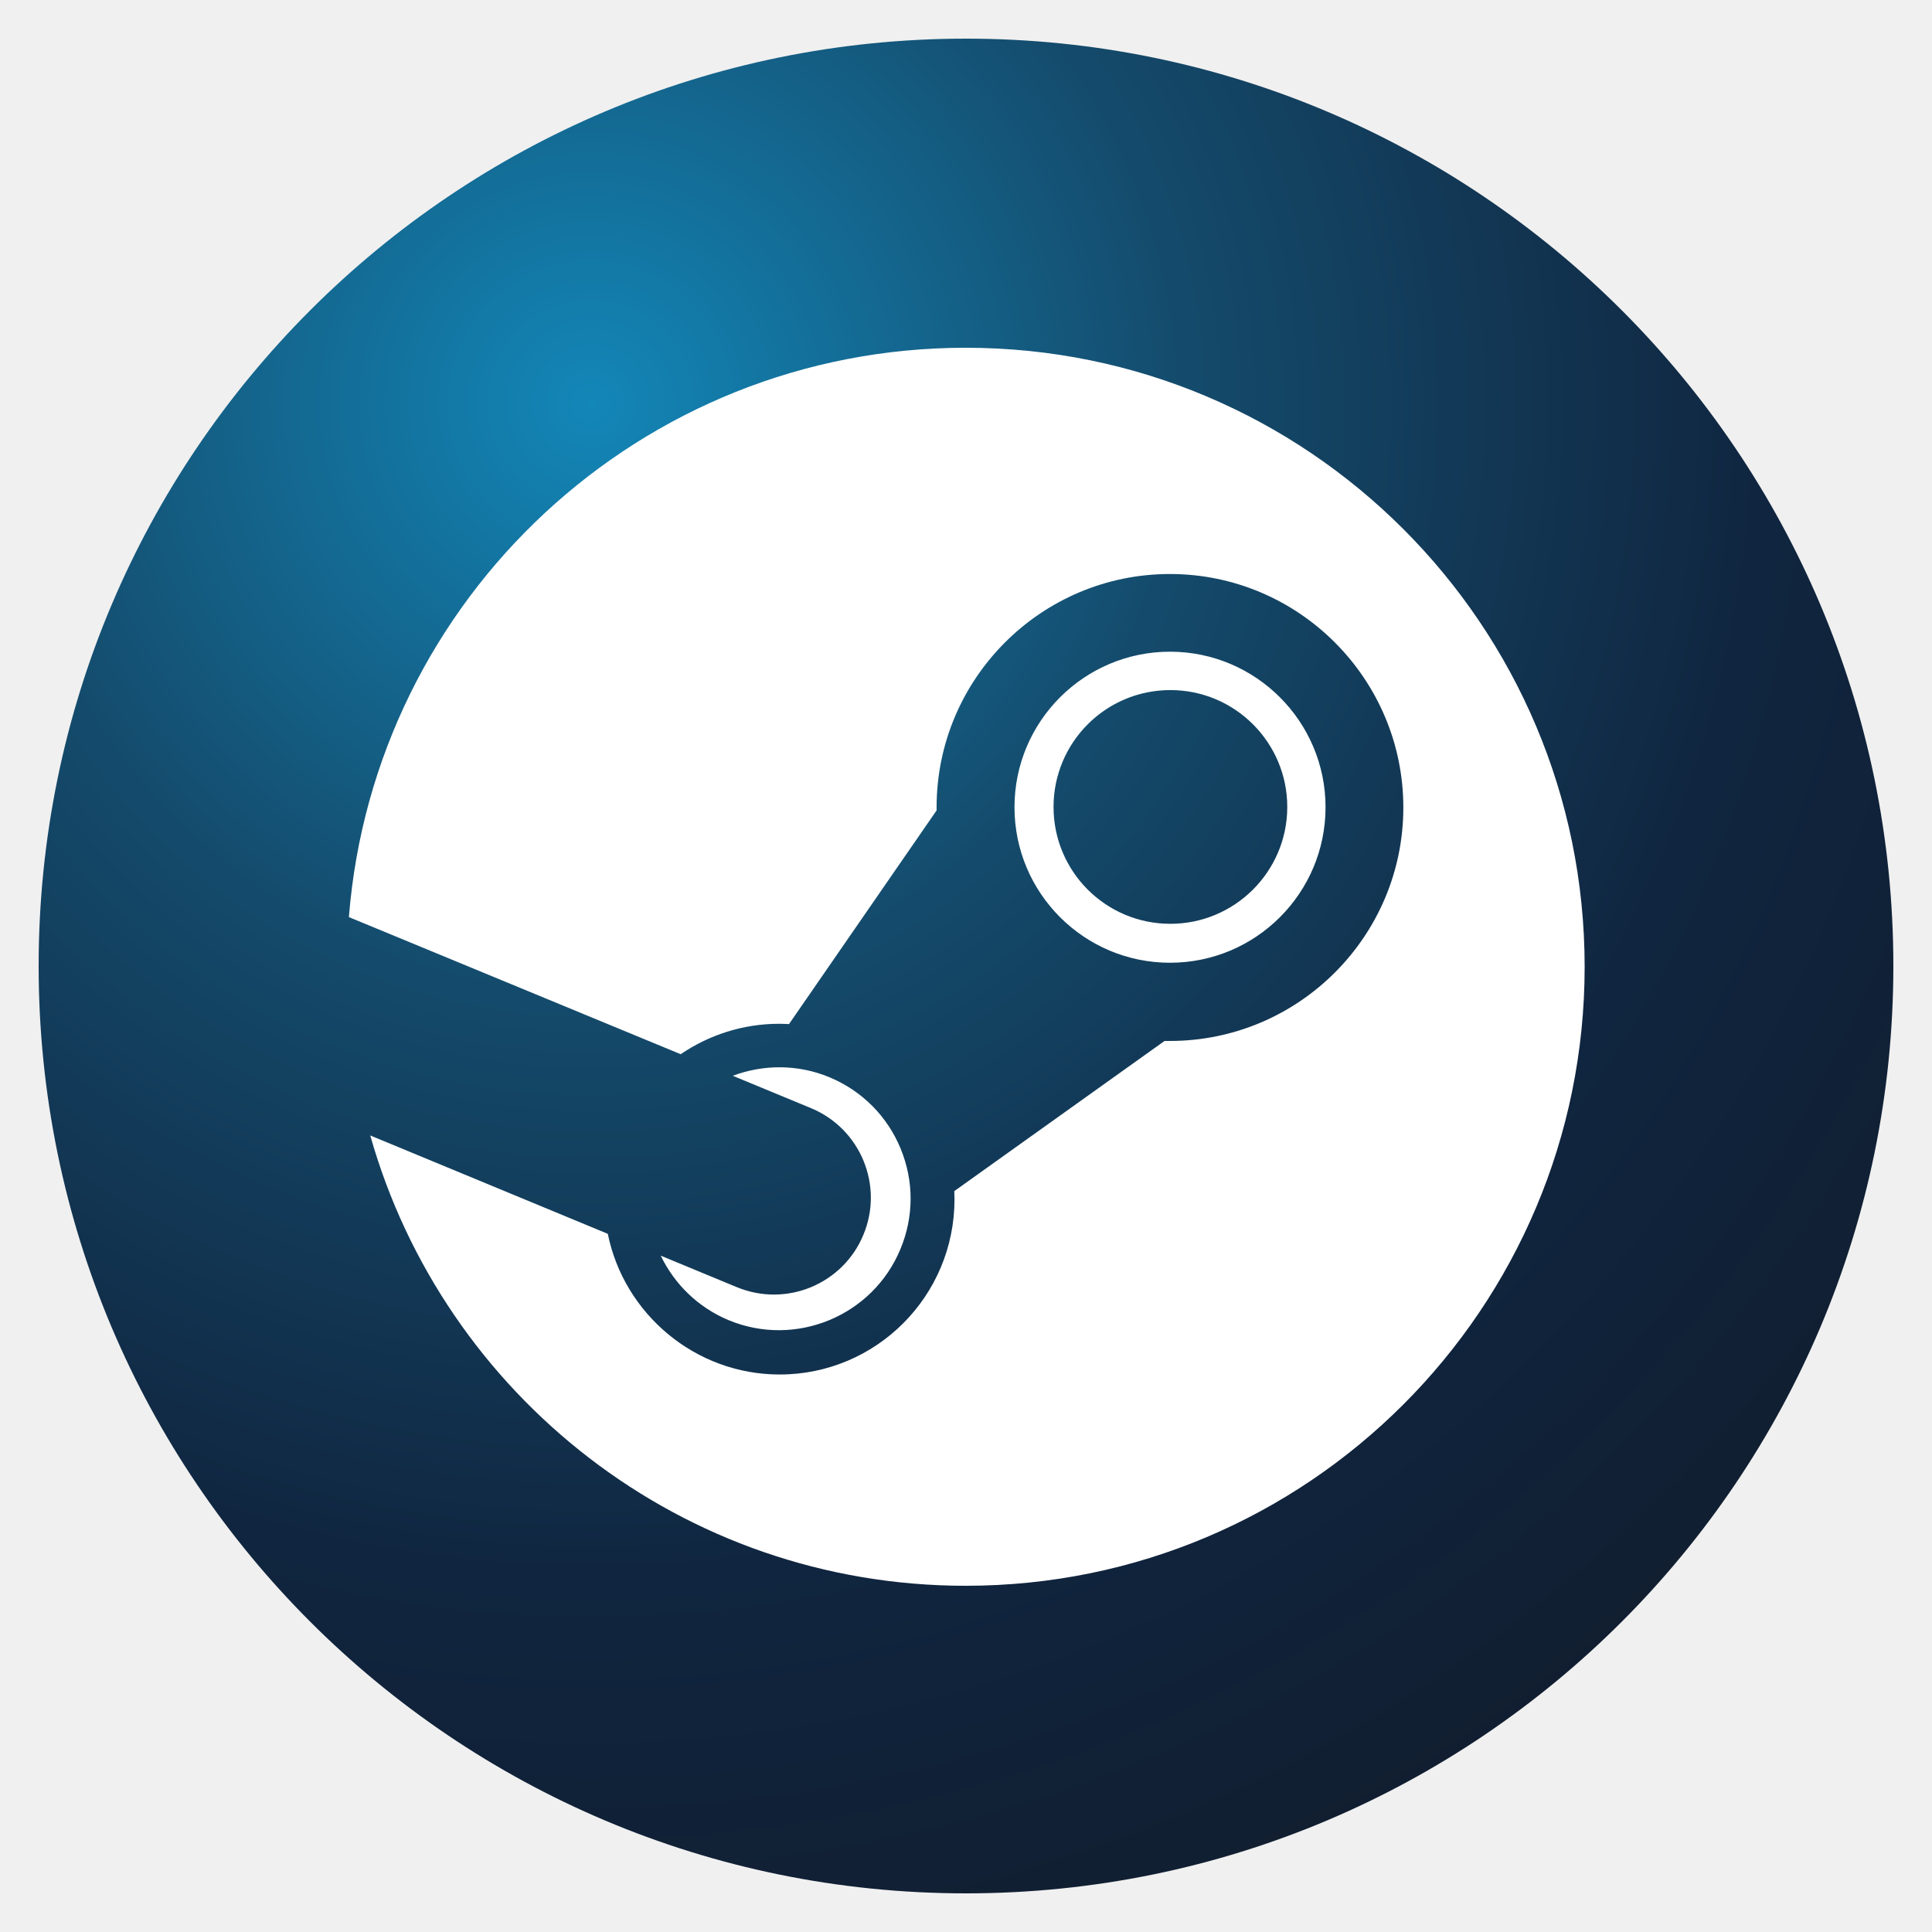
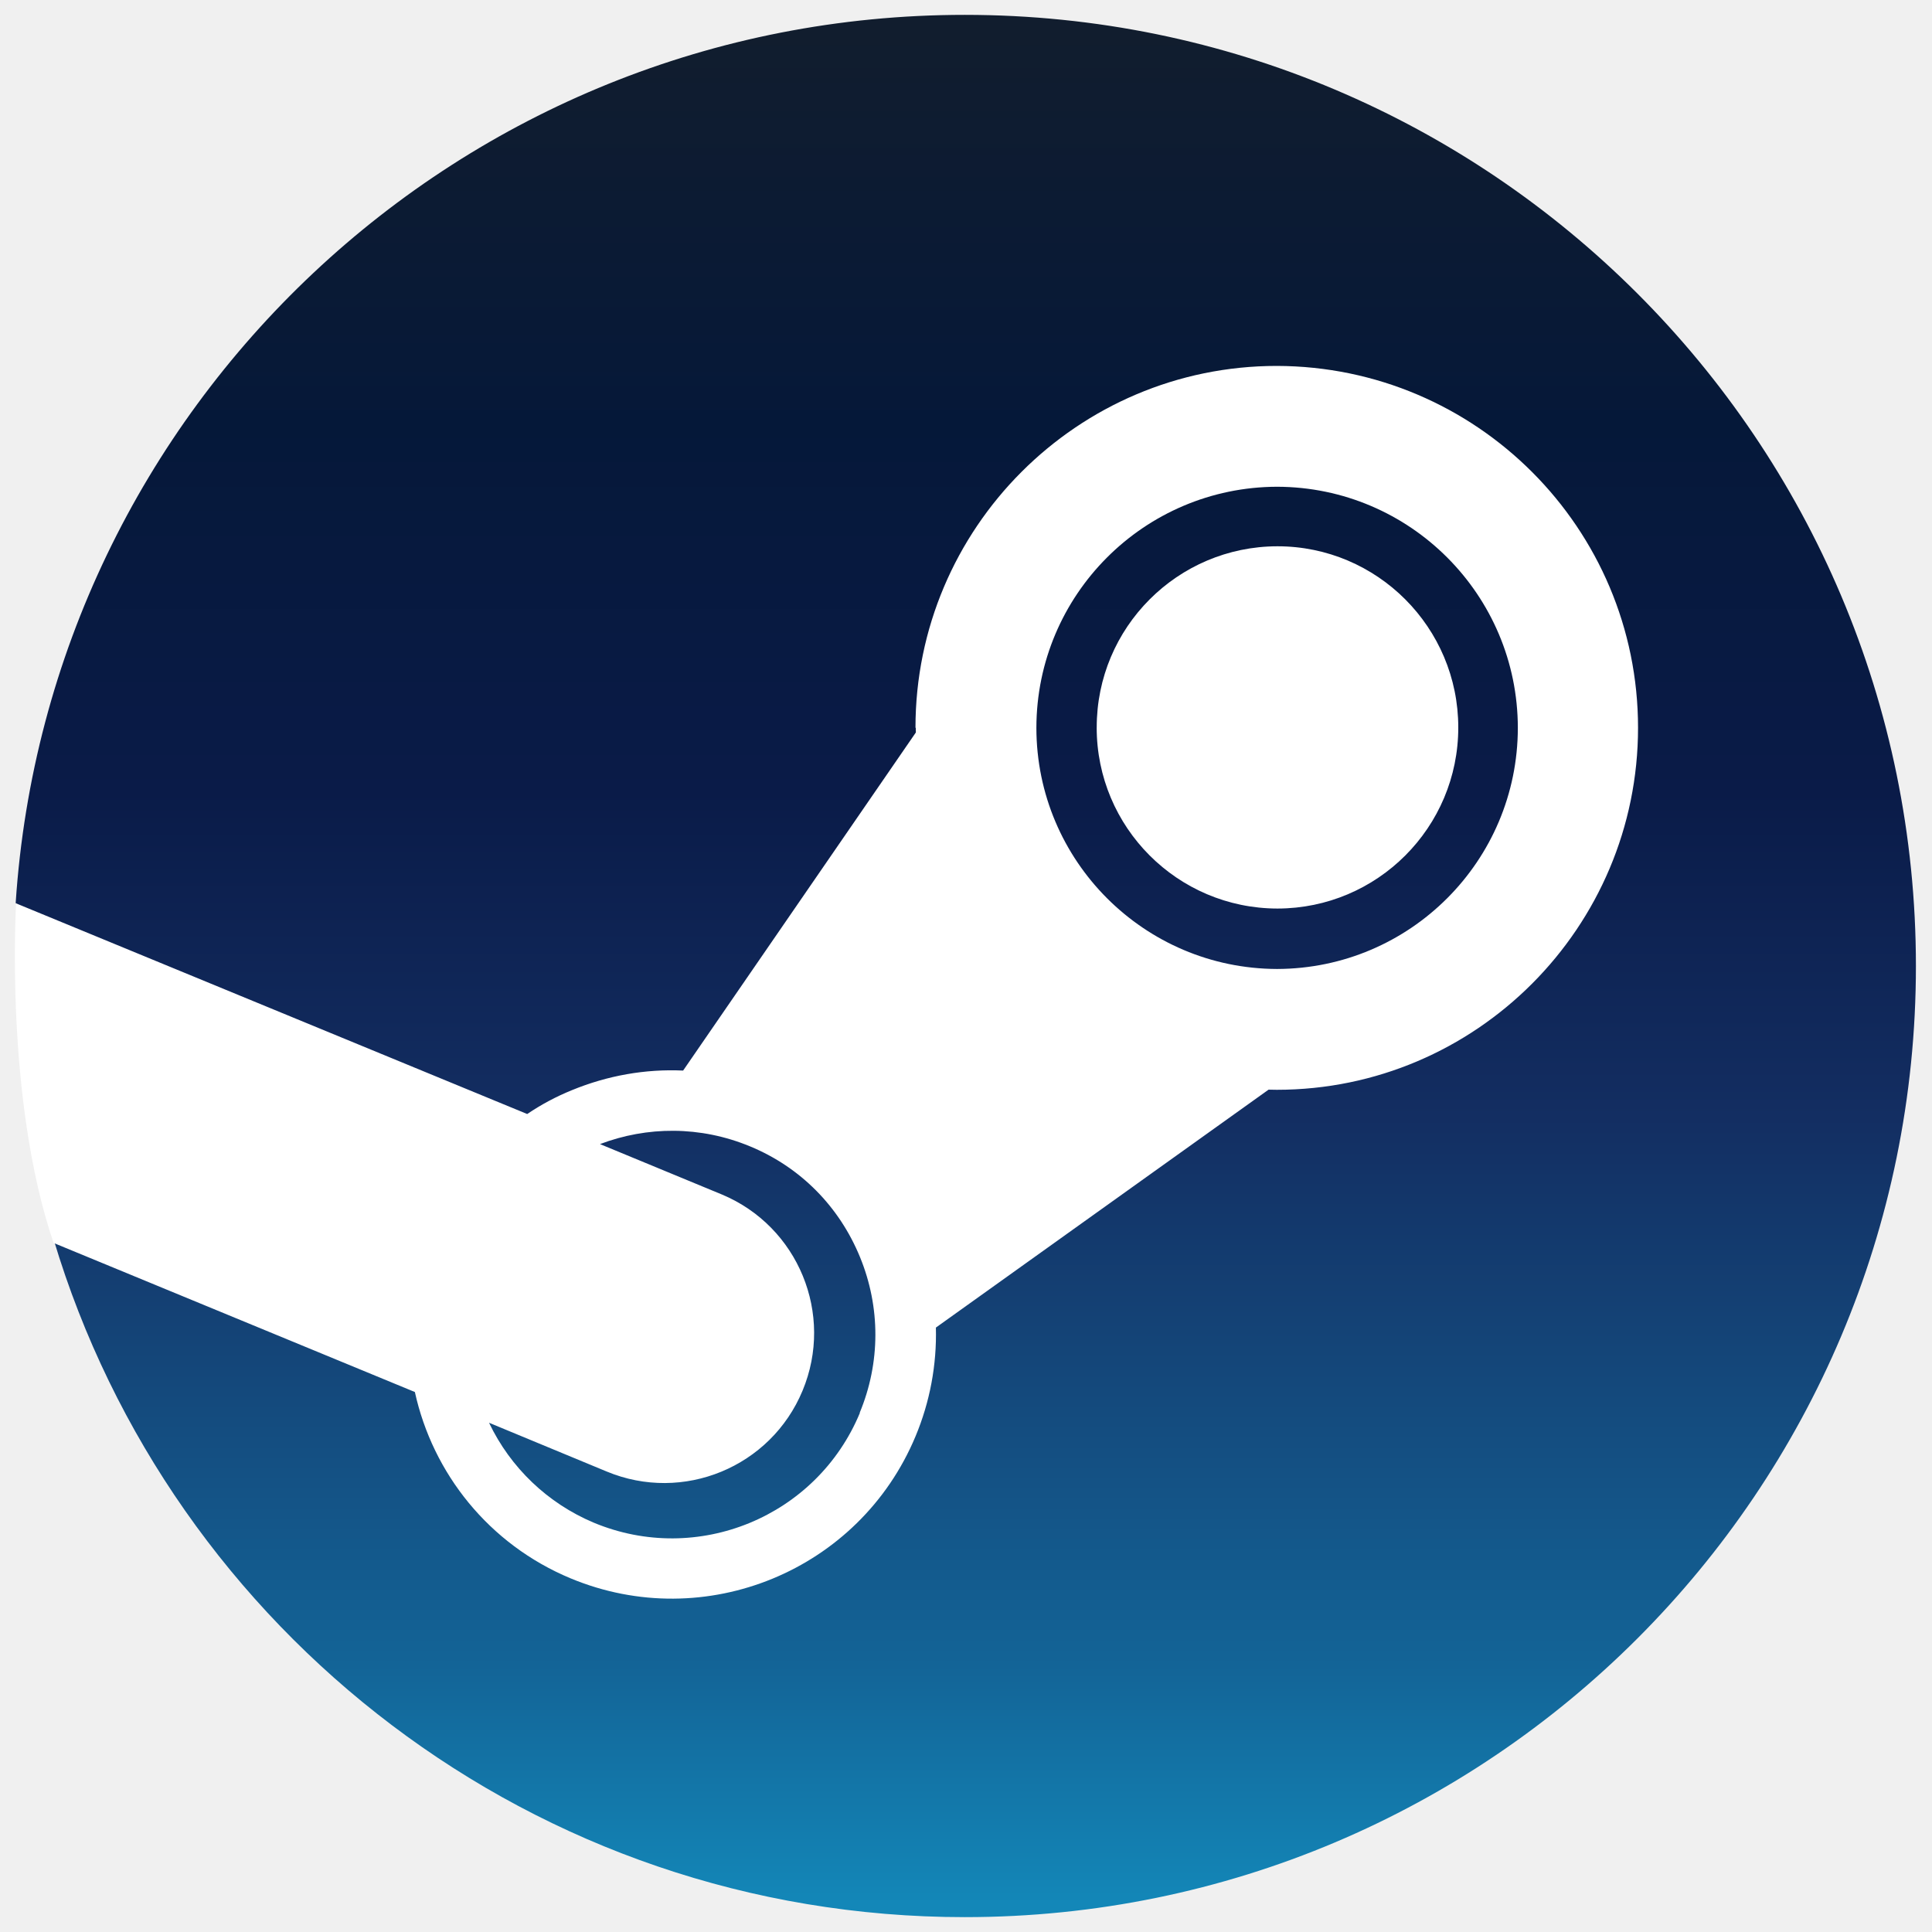
- <svg xmlns="http://www.w3.org/2000/svg" viewBox="0 0 100 100">
+ <svg xmlns="http://www.w3.org/2000/svg" xmlns:xlink="http://www.w3.org/1999/xlink" viewBox="0 0 65 65" fill="#fff">
+   <use xlink:href="#B" x=".5" y=".5" />
  <defs>
-     <radialGradient id="steamBg" cx="30%" cy="20%" r="90%">
-       <stop offset="0%" stop-color="#1387b8" />
-       <stop offset="35%" stop-color="#144b6c" />
-       <stop offset="70%" stop-color="#10253f" />
-       <stop offset="100%" stop-color="#111d2e" />
-     </radialGradient>
+     <linearGradient id="A" x2="50%" x1="50%" y2="100%" y1="0%">
+       <stop stop-color="#111d2e" offset="0%" />
+       <stop stop-color="#051839" offset="21.2%" />
+       <stop stop-color="#0a1b48" offset="40.7%" />
+       <stop stop-color="#132e62" offset="58.1%" />
+       <stop stop-color="#144b7e" offset="73.8%" />
+       <stop stop-color="#136497" offset="87.3%" />
+       <stop stop-color="#1387b8" offset="100%" />
+     </linearGradient>
  </defs>
-   <circle cx="50" cy="50" r="48" fill="url(#steamBg)" />
-   <g fill="#FFFFFF" transform="translate(18, 18) scale(2.67)">
-     <path d="M11.979 0C5.678 0 .511 4.86.022 11.037l6.432 2.658c.545-.371 1.203-.59 1.912-.59.063 0 .125.004.188.006l2.861-4.142V8.91c0-2.495 2.028-4.524 4.524-4.524 2.494 0 4.524 2.031 4.524 4.527s-2.03 4.525-4.524 4.525h-.105l-4.076 2.911c0 .052.004.105.004.159 0 1.875-1.515 3.396-3.39 3.396-1.635 0-3.016-1.173-3.331-2.727L.436 15.27C1.862 20.307 6.486 24 11.979 24c6.627 0 11.999-5.373 11.999-12S18.605 0 11.979 0zM7.54 18.21l-1.473-.61c.262.543.714.999 1.314 1.25 1.297.539 2.793-.076 3.332-1.375.263-.63.264-1.319.005-1.949s-.75-1.121-1.377-1.383c-.624-.26-1.29-.249-1.878-.03l1.523.63c.956.4 1.409 1.5 1.009 2.455-.397.957-1.497 1.41-2.454 1.012H7.54zm11.415-9.303c0-1.662-1.353-3.015-3.015-3.015-1.665 0-3.015 1.353-3.015 3.015 0 1.665 1.35 3.015 3.015 3.015 1.663 0 3.015-1.35 3.015-3.015zm-5.273-.005c0-1.252 1.013-2.266 2.265-2.266 1.249 0 2.266 1.014 2.266 2.266 0 1.251-1.017 2.265-2.266 2.265-1.253 0-2.265-1.014-2.265-2.265z" />
-   </g>
+   <symbol id="B">
+     <g>
+       <path d="M1.305 41.202C5.259 54.386 17.488 64 31.959 64c17.673 0 32-14.327 32-32s-14.327-32-32-32C15.001 0 1.124 13.193.028 29.874c2.074 3.477 2.879 5.628 1.275 11.328z" fill="url(#A)" />
+       <path d="M30.31 23.985l.003.158-7.83 11.375c-1.268-.058-2.54.165-3.748.662a8.14 8.14 0 0 0-1.498.8L.042 29.893s-.398 6.546 1.26 11.424l12.156 5.016c.6 2.728 2.48 5.12 5.242 6.27a8.88 8.88 0 0 0 11.603-4.782 8.89 8.89 0 0 0 .684-3.656L42.18 36.16l.275.005c6.705 0 12.155-5.466 12.155-12.18s-5.44-12.16-12.155-12.174c-6.702 0-12.155 5.46-12.155 12.174zm-1.88 23.05c-1.454 3.5-5.466 5.147-8.953 3.694a6.84 6.84 0 0 1-3.524-3.362l3.957 1.64a5.04 5.04 0 0 0 6.591-2.719 5.05 5.05 0 0 0-2.715-6.601l-4.1-1.695c1.578-.6 3.372-.62 5.05.077 1.7.703 3 2.027 3.696 3.72s.692 3.56-.01 5.246M42.466 32.1a8.12 8.12 0 0 1-8.098-8.113 8.12 8.12 0 0 1 8.098-8.111 8.12 8.12 0 0 1 8.1 8.111 8.12 8.12 0 0 1-8.1 8.113m-6.068-8.126a6.09 6.09 0 0 1 6.08-6.095c3.355 0 6.084 2.73 6.084 6.095a6.09 6.09 0 0 1-6.084 6.093 6.09 6.09 0 0 1-6.081-6.093z" />
+     </g>
+   </symbol>
</svg>
